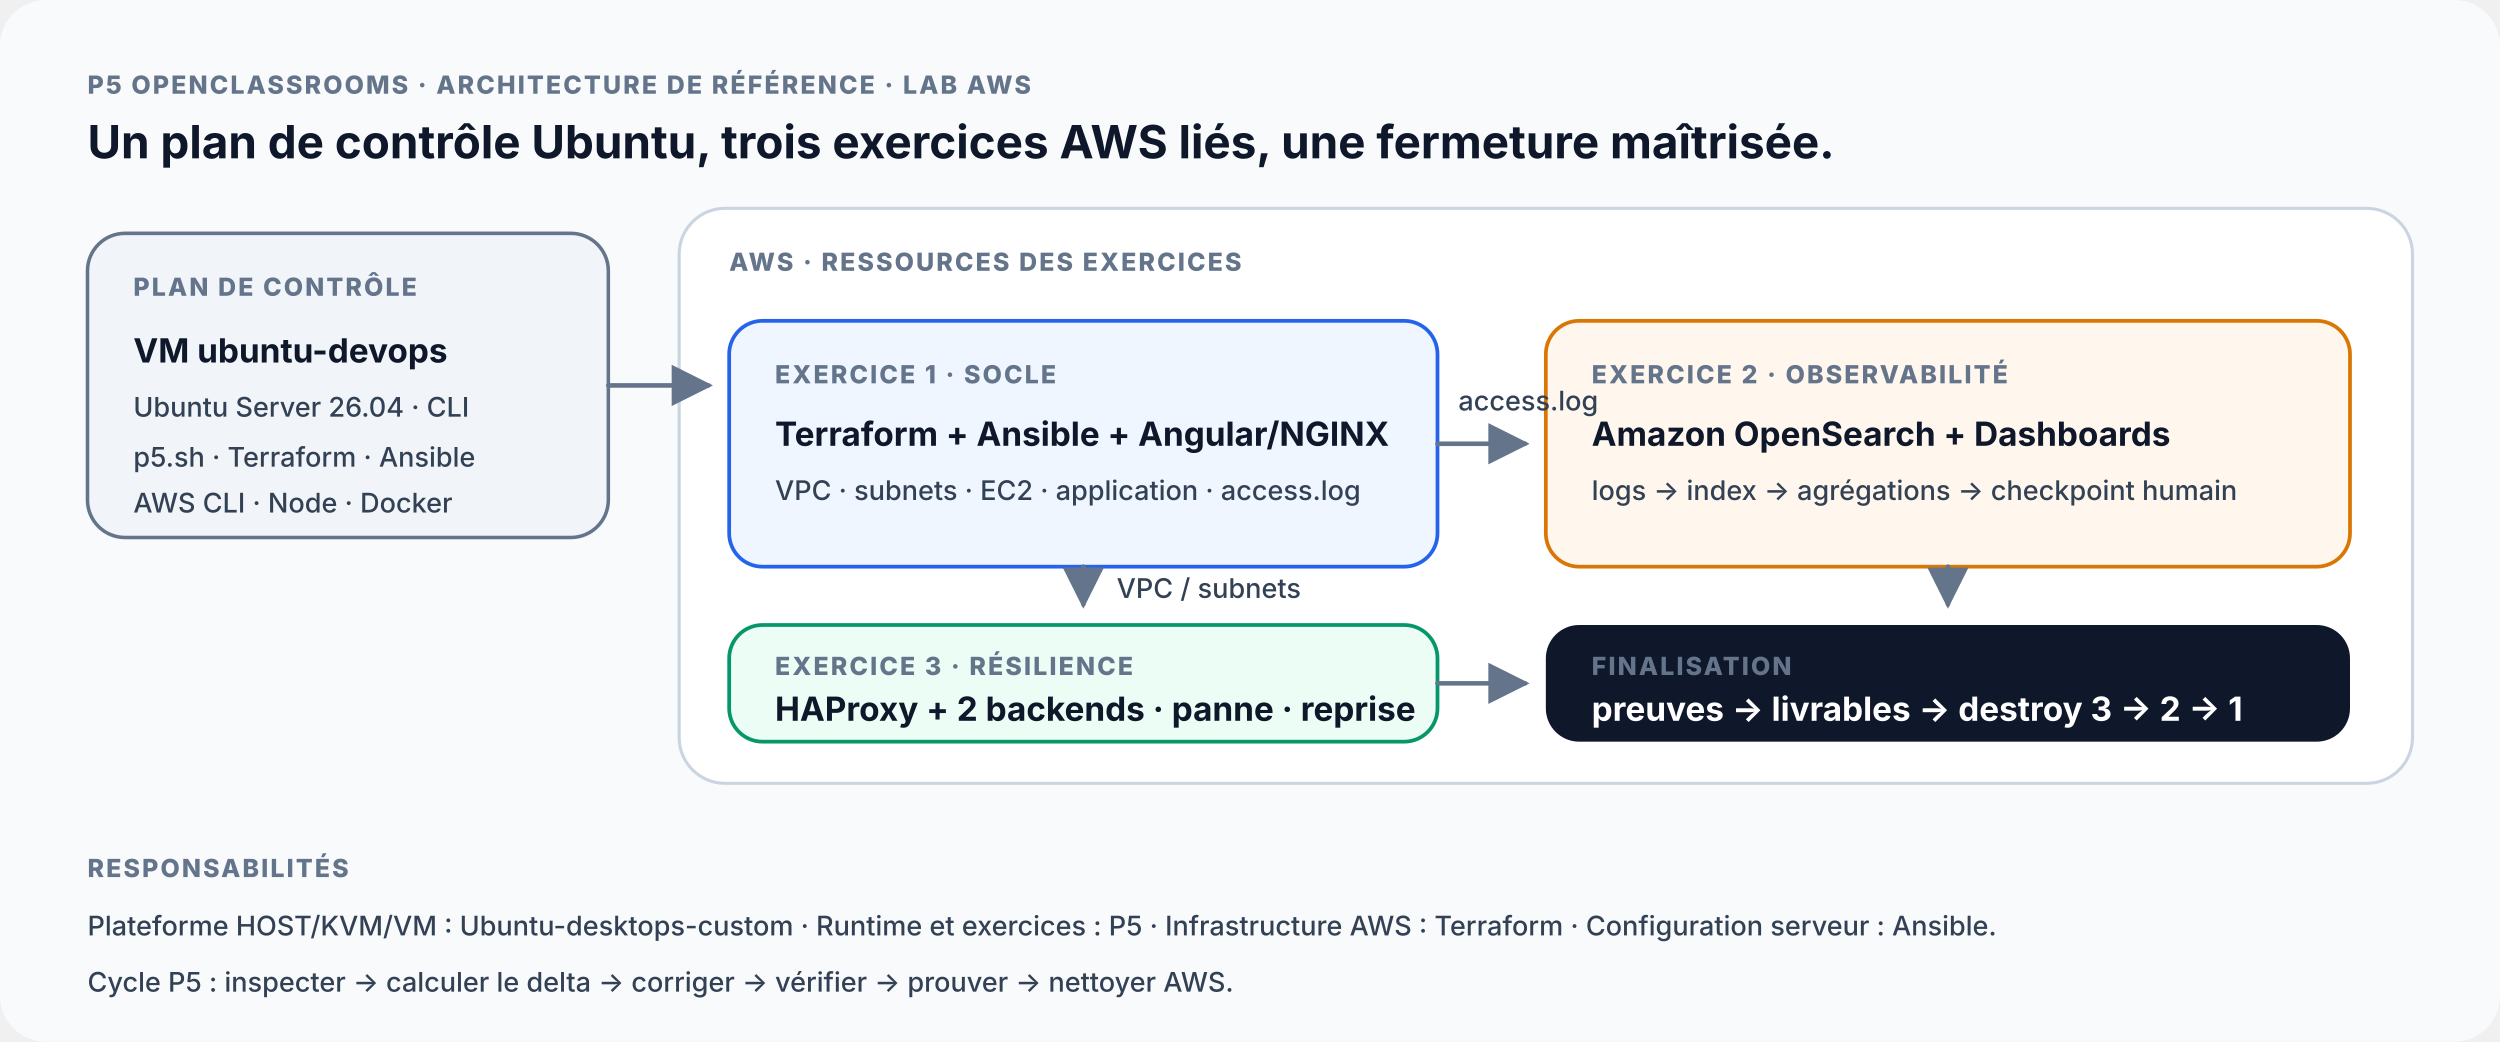
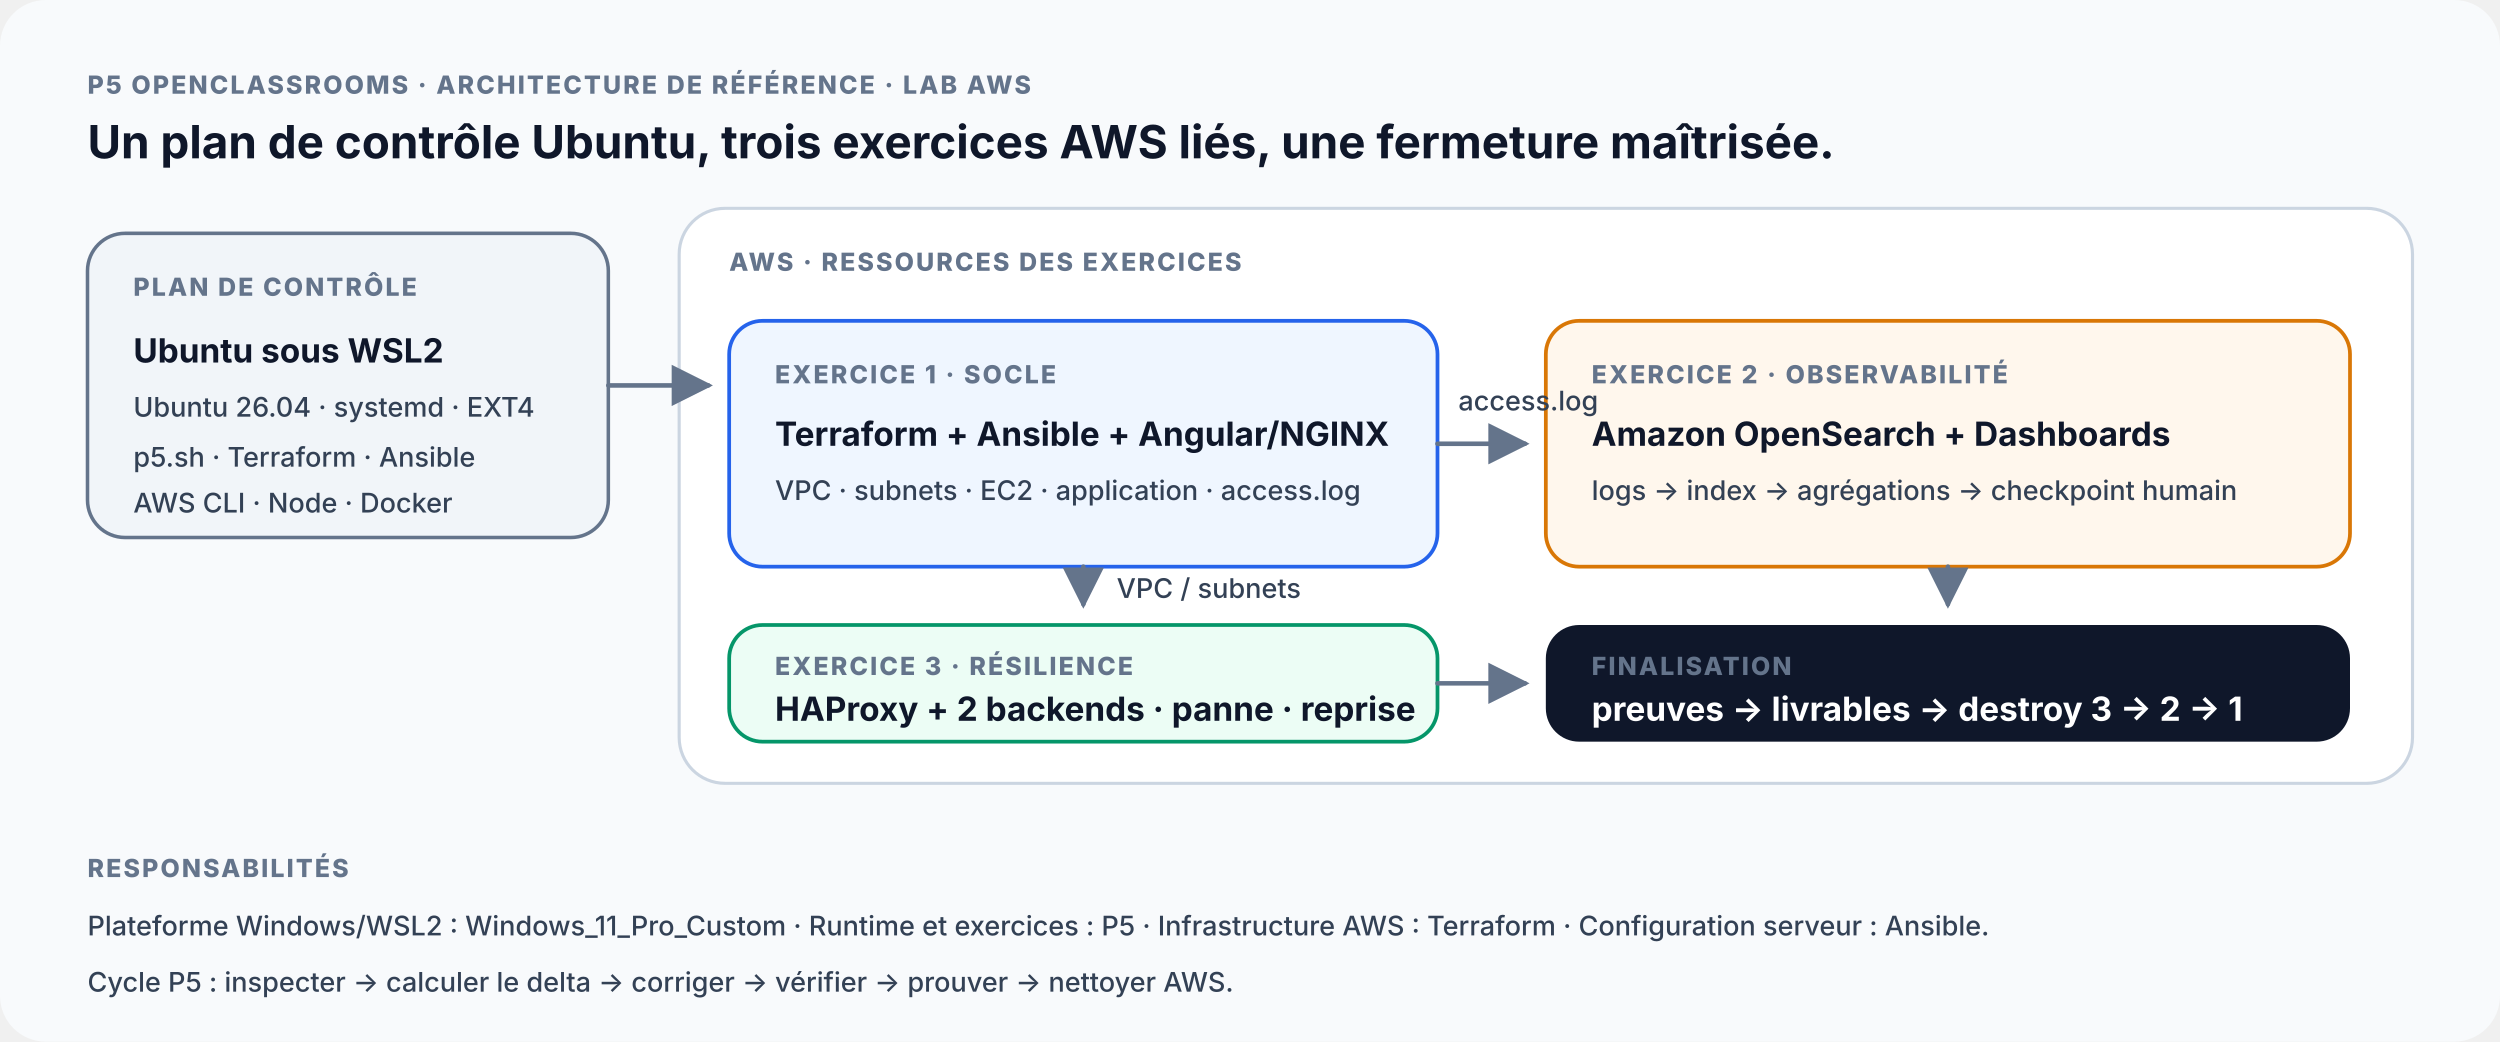
<svg xmlns="http://www.w3.org/2000/svg" width="1200" height="500" viewBox="0 0 1200 500" role="img" aria-labelledby="title desc">
  <defs>
    <marker id="a" markerWidth="9" markerHeight="9" refX="8" refY="4.5" orient="auto">
      <path d="M0 0L9 4.5L0 9Z" fill="#64748b" />
    </marker>
  </defs>
  <style>text{font-family:Inter,ui-sans-serif,system-ui,-apple-system,"Segoe UI",sans-serif}.h{font-size:22px;font-weight:750;fill:#0f172a}.k{font-size:12px;font-weight:800;letter-spacing:1px;fill:#64748b}.t{font-size:16px;font-weight:750;fill:#0f172a}.s{font-size:13px;font-weight:550;fill:#334155}.w{fill:#fff}.ar{fill:none;stroke:#64748b;stroke-width:2.2;stroke-linecap:round;stroke-linejoin:round;marker-end:url(#a)}</style>
  <rect width="1200" height="500" rx="22" fill="#f8fafc" />
  <text x="42" y="45" class="k">P5 OPENCLASSROOMS · ARCHITECTURE DE RÉFÉRENCE · LAB AWS</text>
  <text x="42" y="76" class="h">Un plan de contrôle Ubuntu, trois exercices AWS liés, une fermeture maîtrisée.</text>
  <rect x="42" y="112" width="250" height="146" rx="18" fill="#f1f5f9" stroke="#64748b" stroke-width="1.7" />
  <text x="64" y="142" class="k">PLAN DE CONTRÔLE</text>
-   <text x="64" y="174" class="t">VM ubuntu-devops</text>
-   <text x="64" y="200" class="s">Ubuntu Server 26.04 · CLI</text>
+   <text x="64" y="174" class="t">Ubuntu sous WSL2</text>
+   <text x="64" y="200" class="s">Ubuntu 26.04 · systemd · EXT4</text>
  <text x="64" y="224" class="s">p5.sh · Terraform · Ansible</text>
  <text x="64" y="246" class="s">AWS CLI · Node · Docker</text>
  <rect x="326" y="100" width="832" height="276" rx="22" fill="#fff" stroke="#cbd5e1" stroke-width="1.5" />
  <text x="350" y="130" class="k">AWS · RESSOURCES DES EXERCICES</text>
  <rect x="350" y="154" width="340" height="118" rx="16" fill="#eff6ff" stroke="#2563eb" stroke-width="1.8" />
  <text x="372" y="184" class="k">EXERCICE 1 · SOCLE</text>
  <text x="372" y="214" class="t">Terraform + Ansible + Angular/NGINX</text>
  <text x="372" y="240" class="s">VPC · subnets · EC2 · application · access.log</text>
  <rect x="742" y="154" width="386" height="118" rx="16" fill="#fff7ed" stroke="#d97706" stroke-width="1.8" />
  <text x="764" y="184" class="k">EXERCICE 2 · OBSERVABILITÉ</text>
  <text x="764" y="214" class="t">Amazon OpenSearch + Dashboards</text>
  <text x="764" y="240" class="s">logs → index → agrégations → checkpoint humain</text>
  <rect x="350" y="300" width="340" height="56" rx="16" fill="#ecfdf5" stroke="#059669" stroke-width="1.8" />
  <text x="372" y="324" class="k">EXERCICE 3 · RÉSILIENCE</text>
  <text x="372" y="346" class="t">HAProxy + 2 backends · panne · reprise</text>
  <path d="M292 185H340" class="ar" />
  <path d="M690 213H732" class="ar" />
  <path d="M520 272V290" class="ar" />
  <text x="700" y="197" class="s">access.log</text>
  <text x="536" y="287" class="s">VPC / subnets</text>
  <rect x="742" y="300" width="386" height="56" rx="16" fill="#0f172a" />
  <text x="764" y="324" class="k" fill="#cbd5e1">FINALISATION</text>
  <text x="764" y="346" class="t w">preuves → livrables → destroy 3 → 2 → 1</text>
  <path d="M690 328H732" class="ar" />
  <path d="M935 272V290" class="ar" />
  <text x="42" y="421" class="k">RESPONSABILITÉS</text>
-   <text x="42" y="449" class="s">Plateforme HOST/KVM/VM : Ubuntu-desktops-custom · Runtime et exercices : P5 · Infrastructure AWS : Terraform · Configuration serveur : Ansible.</text>
+   <text x="42" y="449" class="s">Plateforme Windows/WSL2 : Windows_11_Pro_Custom · Runtime et exercices : P5 · Infrastructure AWS : Terraform · Configuration serveur : Ansible.</text>
  <text x="42" y="476" class="s">Cycle P5 : inspecter → calculer le delta → corriger → vérifier → prouver → nettoyer AWS.</text>
</svg>
